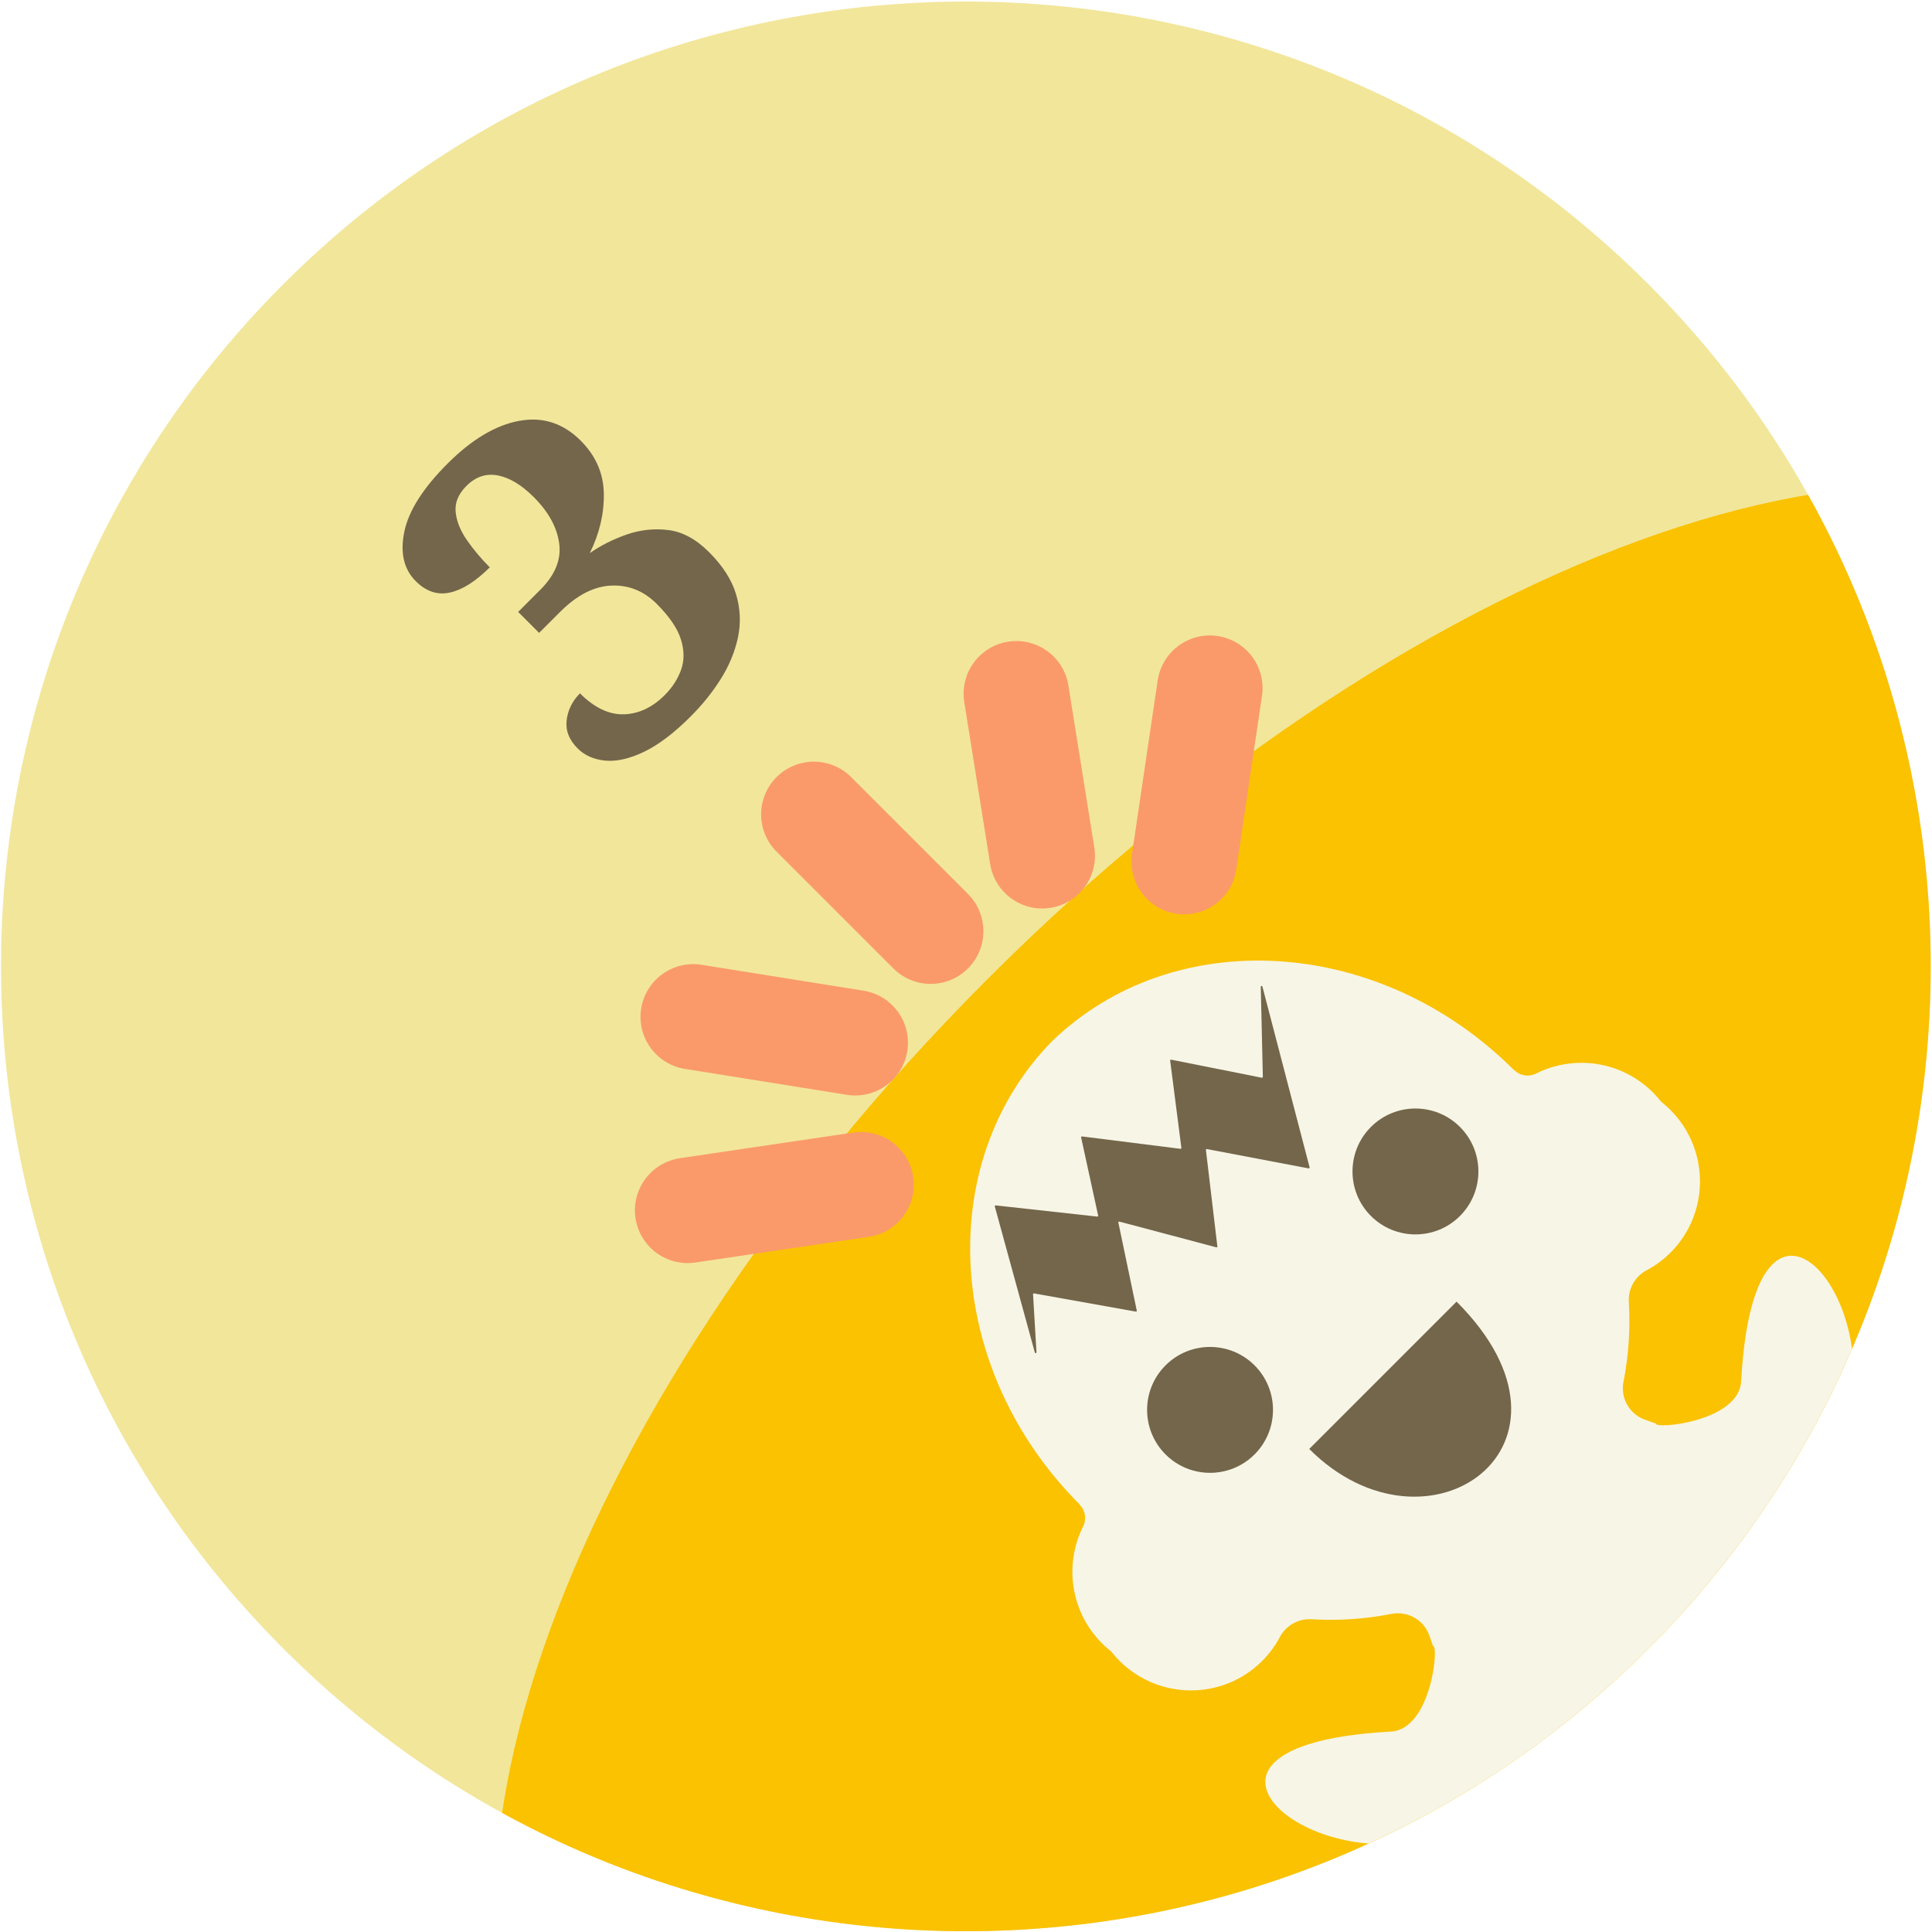
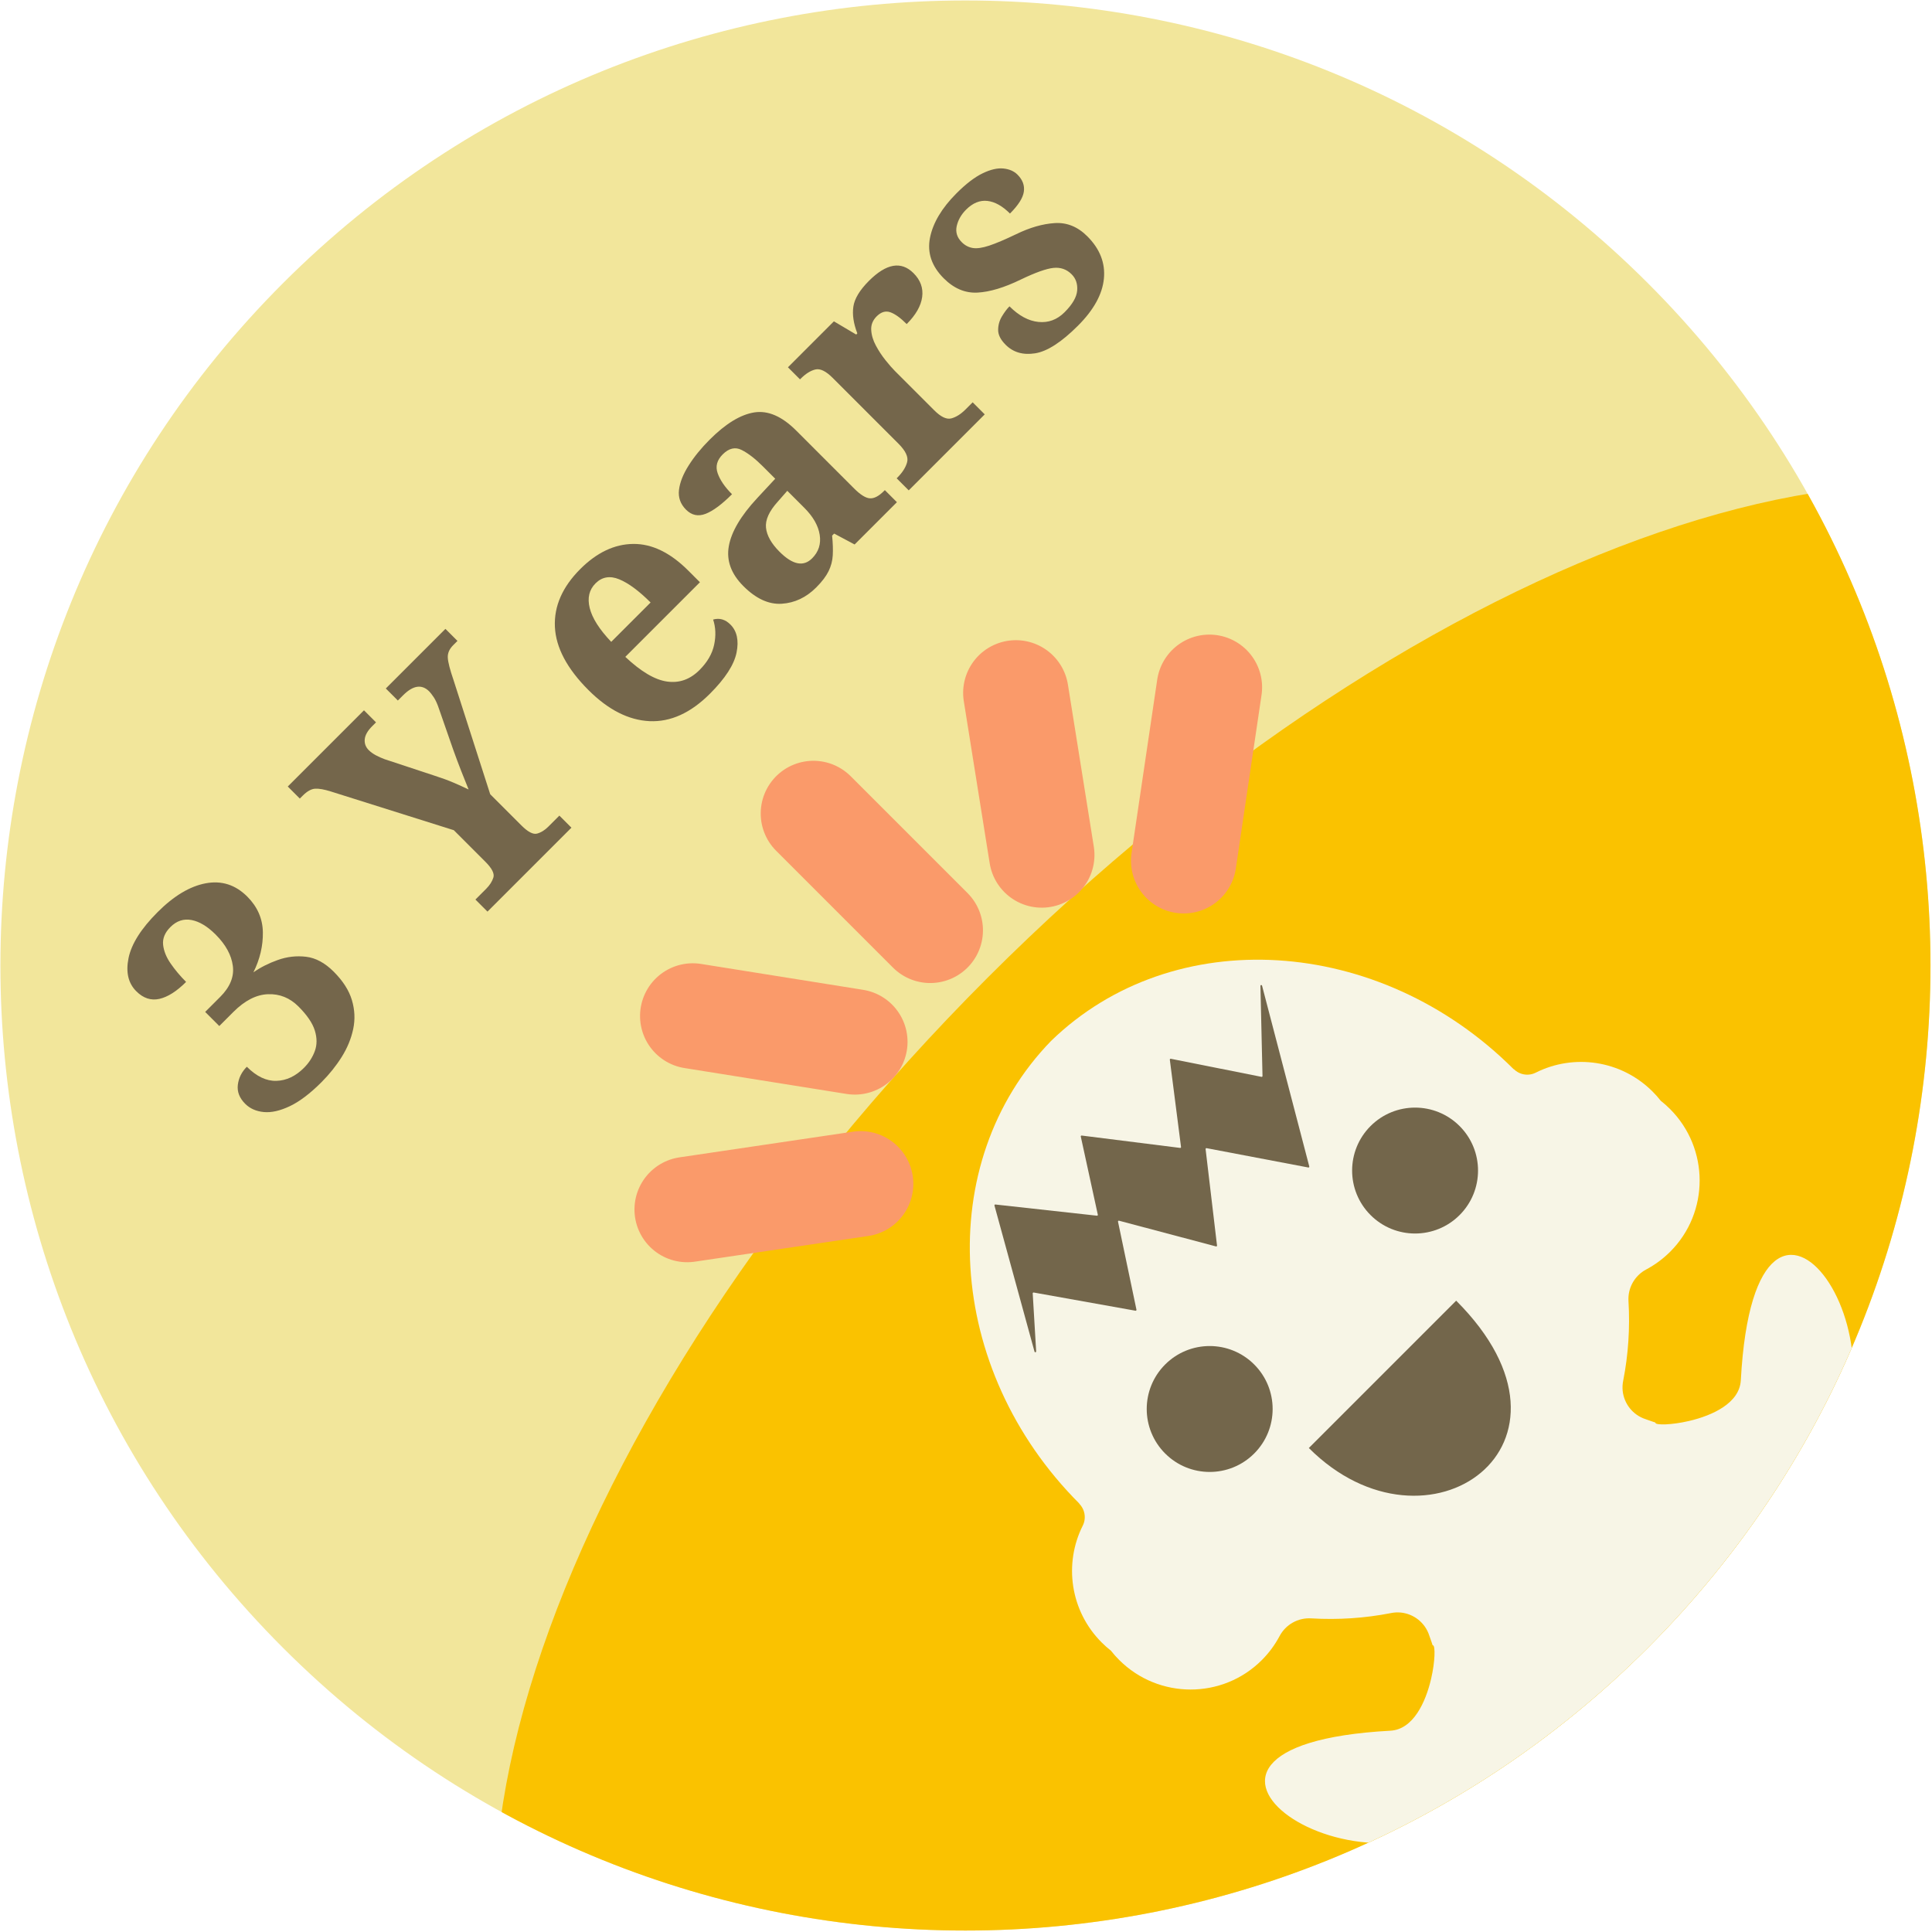
<svg xmlns="http://www.w3.org/2000/svg" width="100%" height="100%" viewBox="0 0 1001 1001" version="1.1" xml:space="preserve" style="fill-rule:evenodd;clip-rule:evenodd;stroke-linecap:round;stroke-linejoin:round;stroke-miterlimit:1.5;">
-   <rect id="nmp_year3" x="0.427" y="0.7" width="1000" height="1000" style="fill:none;" />
-   <path d="M146.874,147.147c195.131,-195.132 511.975,-195.132 707.106,-0c195.132,195.131 195.132,511.975 0,707.107c-195.131,195.131 -511.975,195.131 -707.106,-0c-195.132,-195.132 -195.132,-511.976 -0,-707.107Z" style="fill:#f2e69b;" />
-   <clipPath id="_clip1">
-     <path d="M146.874,147.147c195.131,-195.132 511.975,-195.132 707.106,-0c195.132,195.131 195.132,511.975 0,707.107c-195.131,195.131 -511.975,195.131 -707.106,-0c-195.132,-195.132 -195.132,-511.976 -0,-707.107Z" />
-   </clipPath>
-   <g clip-path="url(#_clip1)">
-     <path d="M511.939,506.98c225.835,-225.835 498.821,-319.548 609.228,-209.141c110.407,110.407 16.693,383.393 -209.142,609.228c-225.835,225.835 -498.821,319.549 -609.228,209.142c-110.407,-110.407 -16.694,-383.393 209.142,-609.229Z" style="fill:#fac200;" />
-     <g>
-       <path d="M575.76,855.693c-1.657,-1.299 -3.255,-2.712 -4.781,-4.238c-16.37,-16.37 -19.658,-40.888 -9.845,-60.468c0.487,-0.948 0.807,-1.949 0.966,-2.963c0.477,-3.042 -0.497,-6.207 -2.76,-8.47l0.063,-0.064c-69.634,-69.634 -75.992,-176.554 -14.656,-239.701c63.148,-61.336 170.067,-54.978 239.701,14.656l0.065,-0.063c2.263,2.263 5.427,3.236 8.47,2.76c1.013,-0.159 2.014,-0.479 2.963,-0.966c19.579,-9.813 44.097,-6.525 60.467,9.845c1.526,1.526 2.939,3.124 4.238,4.781c1.657,1.299 3.254,2.711 4.78,4.237c20.435,20.435 20.485,53.566 0.112,73.94c-3.747,3.746 -7.925,6.802 -12.376,9.168c-6.062,3.191 -9.683,9.646 -9.246,16.483c0.819,13.907 -0.101,27.727 -2.729,41.119c-0.373,1.788 -0.456,3.574 -0.279,5.307c0.682,6.644 5.197,12.511 11.852,14.679c2.513,0.922 4.497,1.568 5.004,1.733c0.093,0.031 0.144,0.131 0.116,0.225c0.284,1.201 8.271,1.124 17.384,-0.999c12.111,-2.821 26.21,-9.254 26.853,-21.101c7.822,-144.162 97.612,-11.93 37.892,47.551c-3.622,3.727 -5.377,8.884 -4.779,14.047c0.598,5.162 3.484,9.783 7.862,12.583c19.969,12.854 40.8,31.365 39.565,34.061c-14.174,30.967 -122.902,139.695 -153.868,153.869c-2.696,1.234 -21.208,-19.596 -34.062,-39.565c-2.8,-4.378 -7.421,-7.265 -12.583,-7.862c-5.162,-0.598 -10.32,1.157 -14.047,4.779c-59.481,59.72 -191.713,-30.07 -47.551,-37.892c11.847,-0.643 18.281,-14.742 21.101,-26.853c2.123,-9.113 2.2,-17.1 0.999,-17.384c-0.094,0.028 -0.193,-0.023 -0.225,-0.116c-0.165,-0.508 -0.811,-2.491 -1.733,-5.004c-2.168,-6.655 -8.034,-11.17 -14.679,-11.852c-1.733,-0.178 -3.519,-0.095 -5.307,0.279c-13.392,2.628 -27.211,3.548 -41.119,2.729c-6.836,-0.437 -13.292,3.184 -16.483,9.246c-2.366,4.451 -5.422,8.629 -9.168,12.376c-20.374,20.373 -53.505,20.323 -73.94,-0.112c-1.526,-1.526 -2.938,-3.123 -4.237,-4.78Z" style="fill:#f7f5e6;" />
-       <path d="M536.176,700.783c0.058,0.211 0.266,0.345 0.482,0.309c0.217,-0.036 0.371,-0.229 0.358,-0.448c-0.492,-8.31 -1.58,-26.676 -1.781,-30.063c-0.008,-0.131 0.045,-0.258 0.143,-0.345c0.098,-0.087 0.231,-0.125 0.36,-0.102c5.228,0.935 47.124,8.426 52.752,9.432c0.14,0.025 0.284,-0.021 0.383,-0.123c0.099,-0.102 0.141,-0.247 0.112,-0.386c-1.071,-5.118 -8.431,-40.283 -9.549,-45.626c-0.03,-0.146 0.017,-0.297 0.125,-0.399c0.107,-0.102 0.261,-0.141 0.404,-0.103c5.627,1.493 44.861,11.908 50.235,13.334c0.137,0.036 0.283,0.003 0.39,-0.09c0.108,-0.093 0.162,-0.233 0.145,-0.374c-0.646,-5.448 -5.308,-44.728 -5.932,-49.983c-0.016,-0.135 0.034,-0.27 0.134,-0.363c0.099,-0.093 0.238,-0.133 0.372,-0.108c5.384,1.024 46.95,8.926 52.727,10.025c0.144,0.027 0.293,-0.021 0.393,-0.129c0.1,-0.107 0.138,-0.258 0.101,-0.4c-1.957,-7.497 -20.125,-77.083 -24.463,-93.697c-0.055,-0.211 -0.259,-0.347 -0.474,-0.316c-0.215,0.03 -0.373,0.216 -0.368,0.434c0.249,10.836 0.97,42.227 1.073,46.706c0.003,0.13 -0.053,0.254 -0.153,0.338c-0.099,0.083 -0.231,0.117 -0.359,0.092c-4.853,-0.968 -41.888,-8.352 -47,-9.371c-0.135,-0.027 -0.275,0.013 -0.376,0.107c-0.101,0.094 -0.15,0.231 -0.133,0.368c0.645,5.017 5.192,40.399 5.814,45.241c0.017,0.132 -0.028,0.264 -0.122,0.357c-0.093,0.094 -0.225,0.139 -0.356,0.123c-5.191,-0.654 -45.576,-5.738 -50.997,-6.42c-0.138,-0.017 -0.276,0.033 -0.37,0.136c-0.093,0.103 -0.132,0.244 -0.102,0.38c1.023,4.694 7.814,35.847 8.829,40.506c0.03,0.134 -0.008,0.275 -0.1,0.377c-0.092,0.103 -0.228,0.155 -0.365,0.139c-5.464,-0.603 -47.015,-5.188 -52.628,-5.808c-0.141,-0.015 -0.281,0.04 -0.373,0.148c-0.092,0.108 -0.125,0.254 -0.087,0.391c1.739,6.345 16.589,60.514 20.756,75.711Z" style="fill:#73664b;" />
-       <path d="M710.301,583.89c12.73,-12.73 33.4,-12.73 46.13,-0c12.73,12.73 12.73,33.4 0,46.13c-12.73,12.729 -33.4,12.729 -46.13,-0c-12.729,-12.73 -12.729,-33.4 0,-46.13Z" style="fill:#73664b;" />
-       <path d="M603.88,707.421c12.73,-12.73 33.4,-12.73 46.13,-0c12.73,12.729 12.73,33.4 -0,46.129c-12.73,12.73 -33.4,12.73 -46.13,0c-12.73,-12.729 -12.73,-33.4 -0,-46.129Z" style="fill:#73664b;" />
-       <path d="M678.334,750.731c61.309,61.309 150.913,-1.766 76.339,-76.339" style="fill:#73664b;" />
-     </g>
-     <g>
-       <path d="M356.277,627.106l89.854,-13.298" style="fill:none;stroke:#fa9a6a;stroke-width:54.63px;" />
-       <path d="M626.833,356.551l-13.298,89.853" style="fill:none;stroke:#fa9a6a;stroke-width:54.63px;" />
-       <path d="M359.169,526.846l83.947,13.422" style="fill:none;stroke:#fa9a6a;stroke-width:54.63px;" />
-       <path d="M526.573,359.442l13.422,83.947" style="fill:none;stroke:#fa9a6a;stroke-width:54.63px;" />
-       <path d="M482.19,482.463l-60.526,-60.526" style="fill:none;stroke:#fa9a6a;stroke-width:54.63px;" />
-     </g>
-     <g transform="matrix(0.707107,-0.707107,0.707107,0.707107,4577.12,6055.43)">
-       <g transform="matrix(247.558,0,0,247.558,1136.73,-7005.3)" />
-       <text x="975.815px" y="-7005.3px" style="font-family:'SeuratPro-B', 'FOT-Seurat Pro', serif;font-weight:700;font-stretch:extra-expanded;font-size:247.558px;fill:#74664b;">3</text>
+   <g transform="matrix(1,0,0,1,-3086,-3572)">
+     <g id="year3" transform="matrix(1,0,0,10,3086.24,3572.24)">
+       <rect x="0" y="0" width="1000" height="100" style="fill:none;" />
+       <g transform="matrix(1.09566,-0.109566,1.09566,0.109566,7017.66,-192.261)">
+         <circle cx="-4079.87" cy="-1868.77" r="322.686" style="fill:rgb(242,230,155);" />
+         <clipPath id="_clip1">
+           <circle cx="-4079.87" cy="-1868.77" r="322.686" />
+         </clipPath>
+         <g clip-path="url(#_clip1)">
+           <g transform="matrix(1.03317,0,0,0.921702,3705.09,1691.6)">
+             <ellipse cx="-7532.7" cy="-3655.92" rx="361.471" ry="198.088" style="fill:rgb(250,194,0);" />
+           </g>
+           <g transform="matrix(1.01184,0,0,1.01184,3706,2016.12)">
+             <g transform="matrix(1.10942,0,0,1.10942,705.639,473.906)">
+               <path d="M-7685.56,-3712.97C-7685.71,-3714.17 -7685.78,-3715.39 -7685.78,-3716.64C-7685.78,-3729.95 -7677.15,-3741.25 -7665.2,-3745.22C-7664.62,-3745.41 -7664.08,-3745.68 -7663.61,-3746.03C-7662.18,-3747.07 -7661.28,-3748.76 -7661.28,-3750.6L-7661.23,-3750.6C-7661.23,-3807.21 -7620.35,-3853.26 -7569.75,-3854C-7519.14,-3853.26 -7478.26,-3807.21 -7478.26,-3750.6L-7478.21,-3750.6C-7478.21,-3748.76 -7477.32,-3747.07 -7475.89,-3746.03C-7475.41,-3745.68 -7474.87,-3745.41 -7474.29,-3745.22C-7462.34,-3741.25 -7453.71,-3729.95 -7453.71,-3716.64C-7453.71,-3715.39 -7453.78,-3714.17 -7453.93,-3712.97C-7453.78,-3711.77 -7453.71,-3710.54 -7453.71,-3709.3C-7453.71,-3692.69 -7467.16,-3679.2 -7483.72,-3679.2C-7486.77,-3679.2 -7489.71,-3679.66 -7492.48,-3680.5C-7496.24,-3681.67 -7500.34,-3680.52 -7502.94,-3677.56C-7508.26,-3671.57 -7514.25,-3666.33 -7520.77,-3661.95C-7521.64,-3661.38 -7522.4,-3660.69 -7523.04,-3659.91C-7525.46,-3656.93 -7526.01,-3652.71 -7524.19,-3649.12C-7523.54,-3647.73 -7522.99,-3646.66 -7522.86,-3646.39C-7522.83,-3646.34 -7522.85,-3646.28 -7522.9,-3646.25C-7523.27,-3645.64 -7519.99,-3642.43 -7515.43,-3639.59C-7509.36,-3635.81 -7501.01,-3632.69 -7495.93,-3637.25C-7434.15,-3692.67 -7451.4,-3602.42 -7499.86,-3602.51C-7502.85,-3602.47 -7505.66,-3601.09 -7507.51,-3598.75C-7509.37,-3596.41 -7510.07,-3593.35 -7509.43,-3590.43C-7506.54,-3577.09 -7505.6,-3561.1 -7507.19,-3560.5C-7525.55,-3553.68 -7613.95,-3553.68 -7632.3,-3560.5C-7633.9,-3561.1 -7632.95,-3577.09 -7630.06,-3590.43C-7629.42,-3593.35 -7630.12,-3596.41 -7631.98,-3598.75C-7633.84,-3601.09 -7636.65,-3602.47 -7639.63,-3602.51C-7688.09,-3602.42 -7705.34,-3692.67 -7643.56,-3637.25C-7638.48,-3632.69 -7630.14,-3635.81 -7624.06,-3639.59C-7619.5,-3642.43 -7616.22,-3645.64 -7616.59,-3646.25C-7616.64,-3646.28 -7616.66,-3646.34 -7616.64,-3646.39C-7616.5,-3646.66 -7615.95,-3647.73 -7615.31,-3649.12C-7613.48,-3652.71 -7614.03,-3656.93 -7616.45,-3659.91C-7617.09,-3660.69 -7617.85,-3661.38 -7618.73,-3661.95C-7625.24,-3666.33 -7631.23,-3671.57 -7636.55,-3677.56C-7639.15,-3680.52 -7643.25,-3681.67 -7647.01,-3680.5C-7649.78,-3679.66 -7652.72,-3679.2 -7655.77,-3679.2C-7672.33,-3679.2 -7685.78,-3692.69 -7685.78,-3709.3C-7685.78,-3710.54 -7685.71,-3711.77 -7685.56,-3712.97Z" style="fill:rgb(247,245,230);" />
+             </g>
+             <g transform="matrix(1.70538,0,0,1.79123,-8574.96,-9470.72)">
+               <path d="M472.681,3203.2C472.64,3203.27 472.66,3203.35 472.727,3203.4C472.794,3203.44 472.886,3203.43 472.94,3203.38C475.008,3201.16 479.577,3196.26 480.419,3195.36C480.452,3195.32 480.5,3195.3 480.549,3195.31C480.598,3195.31 480.643,3195.33 480.671,3195.37C481.806,3196.92 490.905,3209.36 492.127,3211.03C492.158,3211.07 492.208,3211.1 492.261,3211.09C492.314,3211.09 492.363,3211.07 492.393,3211.03C493.463,3209.47 500.817,3198.76 501.934,3197.13C501.964,3197.09 502.017,3197.06 502.072,3197.06C502.128,3197.07 502.179,3197.09 502.206,3197.14C503.3,3198.93 510.921,3211.43 511.965,3213.14C511.992,3213.19 512.039,3213.22 512.092,3213.22C512.145,3213.22 512.197,3213.2 512.23,3213.16C513.499,3211.63 522.655,3200.57 523.879,3199.09C523.911,3199.05 523.96,3199.03 524.011,3199.03C524.062,3199.03 524.109,3199.05 524.137,3199.09C525.291,3200.71 534.193,3213.16 535.431,3214.89C535.462,3214.94 535.514,3214.96 535.569,3214.96C535.623,3214.96 535.674,3214.93 535.701,3214.89C537.166,3212.5 550.764,3190.41 554.011,3185.13C554.052,3185.07 554.034,3184.98 553.969,3184.93C553.904,3184.89 553.813,3184.89 553.757,3184.95C550.957,3187.74 542.846,3195.83 541.689,3196.98C541.655,3197.01 541.608,3197.03 541.559,3197.03C541.511,3197.02 541.467,3197 541.44,3196.96C540.412,3195.49 532.571,3184.31 531.488,3182.77C531.46,3182.73 531.412,3182.7 531.361,3182.7C531.309,3182.7 531.26,3182.72 531.228,3182.76C530.072,3184.18 521.917,3194.24 520.801,3195.61C520.771,3195.65 520.724,3195.67 520.674,3195.67C520.625,3195.67 520.578,3195.65 520.548,3195.61C519.348,3194.14 510.012,3182.69 508.759,3181.16C508.727,3181.12 508.677,3181.1 508.625,3181.1C508.573,3181.1 508.526,3181.13 508.498,3181.17C507.527,3182.61 501.084,3192.16 500.12,3193.59C500.093,3193.63 500.046,3193.66 499.994,3193.66C499.943,3193.66 499.893,3193.64 499.861,3193.6C498.575,3192.08 488.799,3180.46 487.479,3178.89C487.445,3178.85 487.394,3178.83 487.341,3178.83C487.288,3178.84 487.241,3178.87 487.214,3178.91C485.996,3180.95 475.598,3198.32 472.681,3203.2Z" style="fill:rgb(115,102,75);" />
+             </g>
+             <g transform="matrix(1.64032,0,0,1.64032,-8436.97,-8996)">
+               <circle cx="487.317" cy="3236.9" r="12.683" style="fill:rgb(115,102,75);" />
+             </g>
+             <g transform="matrix(1.64032,0,0,1.64032,-8540.68,-8988.28)">
+               <circle cx="487.317" cy="3236.9" r="12.683" style="fill:rgb(115,102,75);" />
+             </g>
+             <g transform="matrix(3.54135,0,0,3.88952,-9510.54,-16333.2)">
+               <path d="M503.556,3261.78C503.556,3276 523,3279.08 523,3261.78" style="fill:rgb(115,102,75);" />
+             </g>
+           </g>
+           <g transform="matrix(1.41023,0,0,1.41023,1761.68,813.709)">
+             <g transform="matrix(1,0,0,1,3418.04,1951.88)">
+               <path d="M-7647.87,-3859.78L-7614.49,-3835.01" style="fill:none;stroke:rgb(250,154,106);stroke-width:25px;" />
+             </g>
+             <g transform="matrix(-1,0,0,1,-11702.6,1951.88)">
+               <path d="M-7647.87,-3859.78L-7614.49,-3835.01" style="fill:none;stroke:rgb(250,154,106);stroke-width:25px;" />
+             </g>
+             <g transform="matrix(1,0,0,1,3418.04,1951.88)">
+               <path d="M-7614.49,-3891.29L-7591.66,-3859.78" style="fill:none;stroke:rgb(250,154,106);stroke-width:25px;" />
+             </g>
+             <g transform="matrix(-1,0,0,1,-11702.6,1951.88)">
+               <path d="M-7614.49,-3891.29L-7591.66,-3859.78" style="fill:none;stroke:rgb(250,154,106);stroke-width:25px;" />
+             </g>
+             <g transform="matrix(1,0,0,1,3422.64,1951.88)">
+               <path d="M-7564.91,-3865.84L-7564.91,-3905.01" style="fill:none;stroke:rgb(250,154,106);stroke-width:25px;" />
+             </g>
+           </g>
+           <g transform="matrix(0.734799,0,0,0.734799,1439.99,914.784)">
+             <g transform="matrix(146.383,0,0,146.383,-7212.15,-3959.32)">
+                         </g>
+             <text x="-7792.42px" y="-3959.32px" style="font-family:'SeuratPro-B', 'FOT-Seurat Pro', serif;font-weight:700;font-stretch:extra-expanded;font-size:146.383px;fill:rgb(116,102,75);">3 Y<tspan x="-7551.62px " y="-3959.32px ">e</tspan>ars</text>
+           </g>
+         </g>
+       </g>
    </g>
  </g>
</svg>
